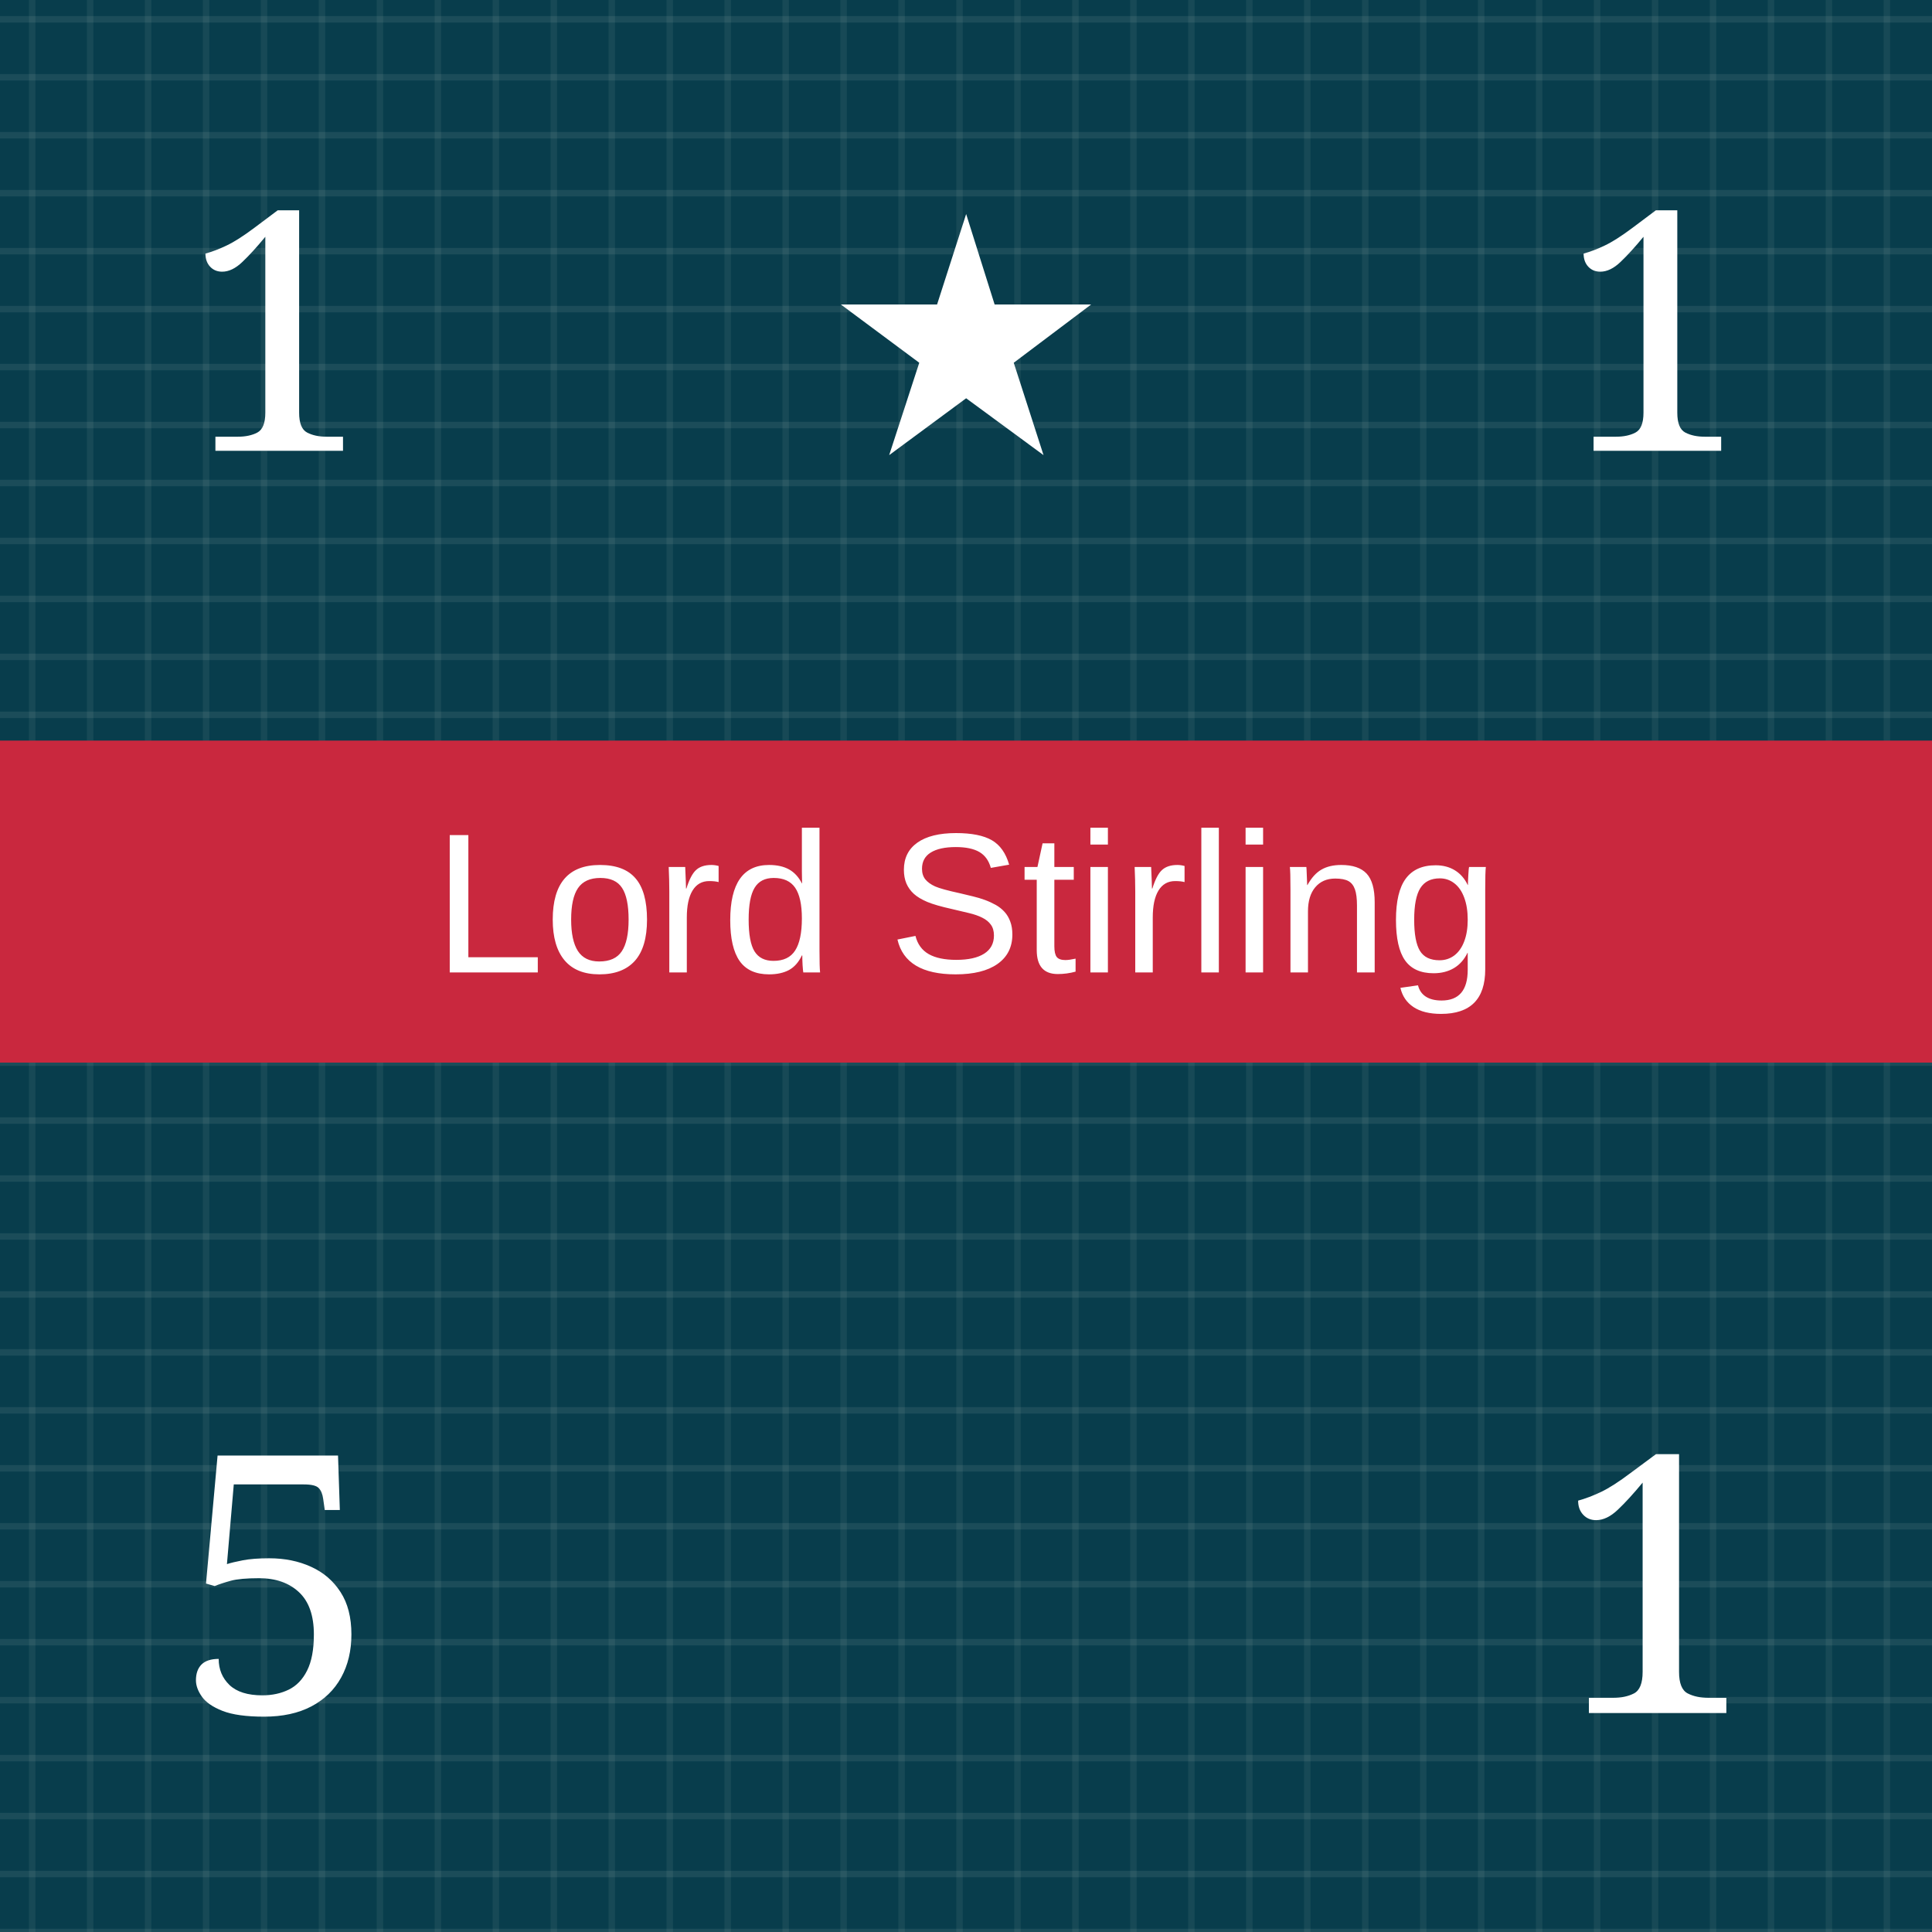
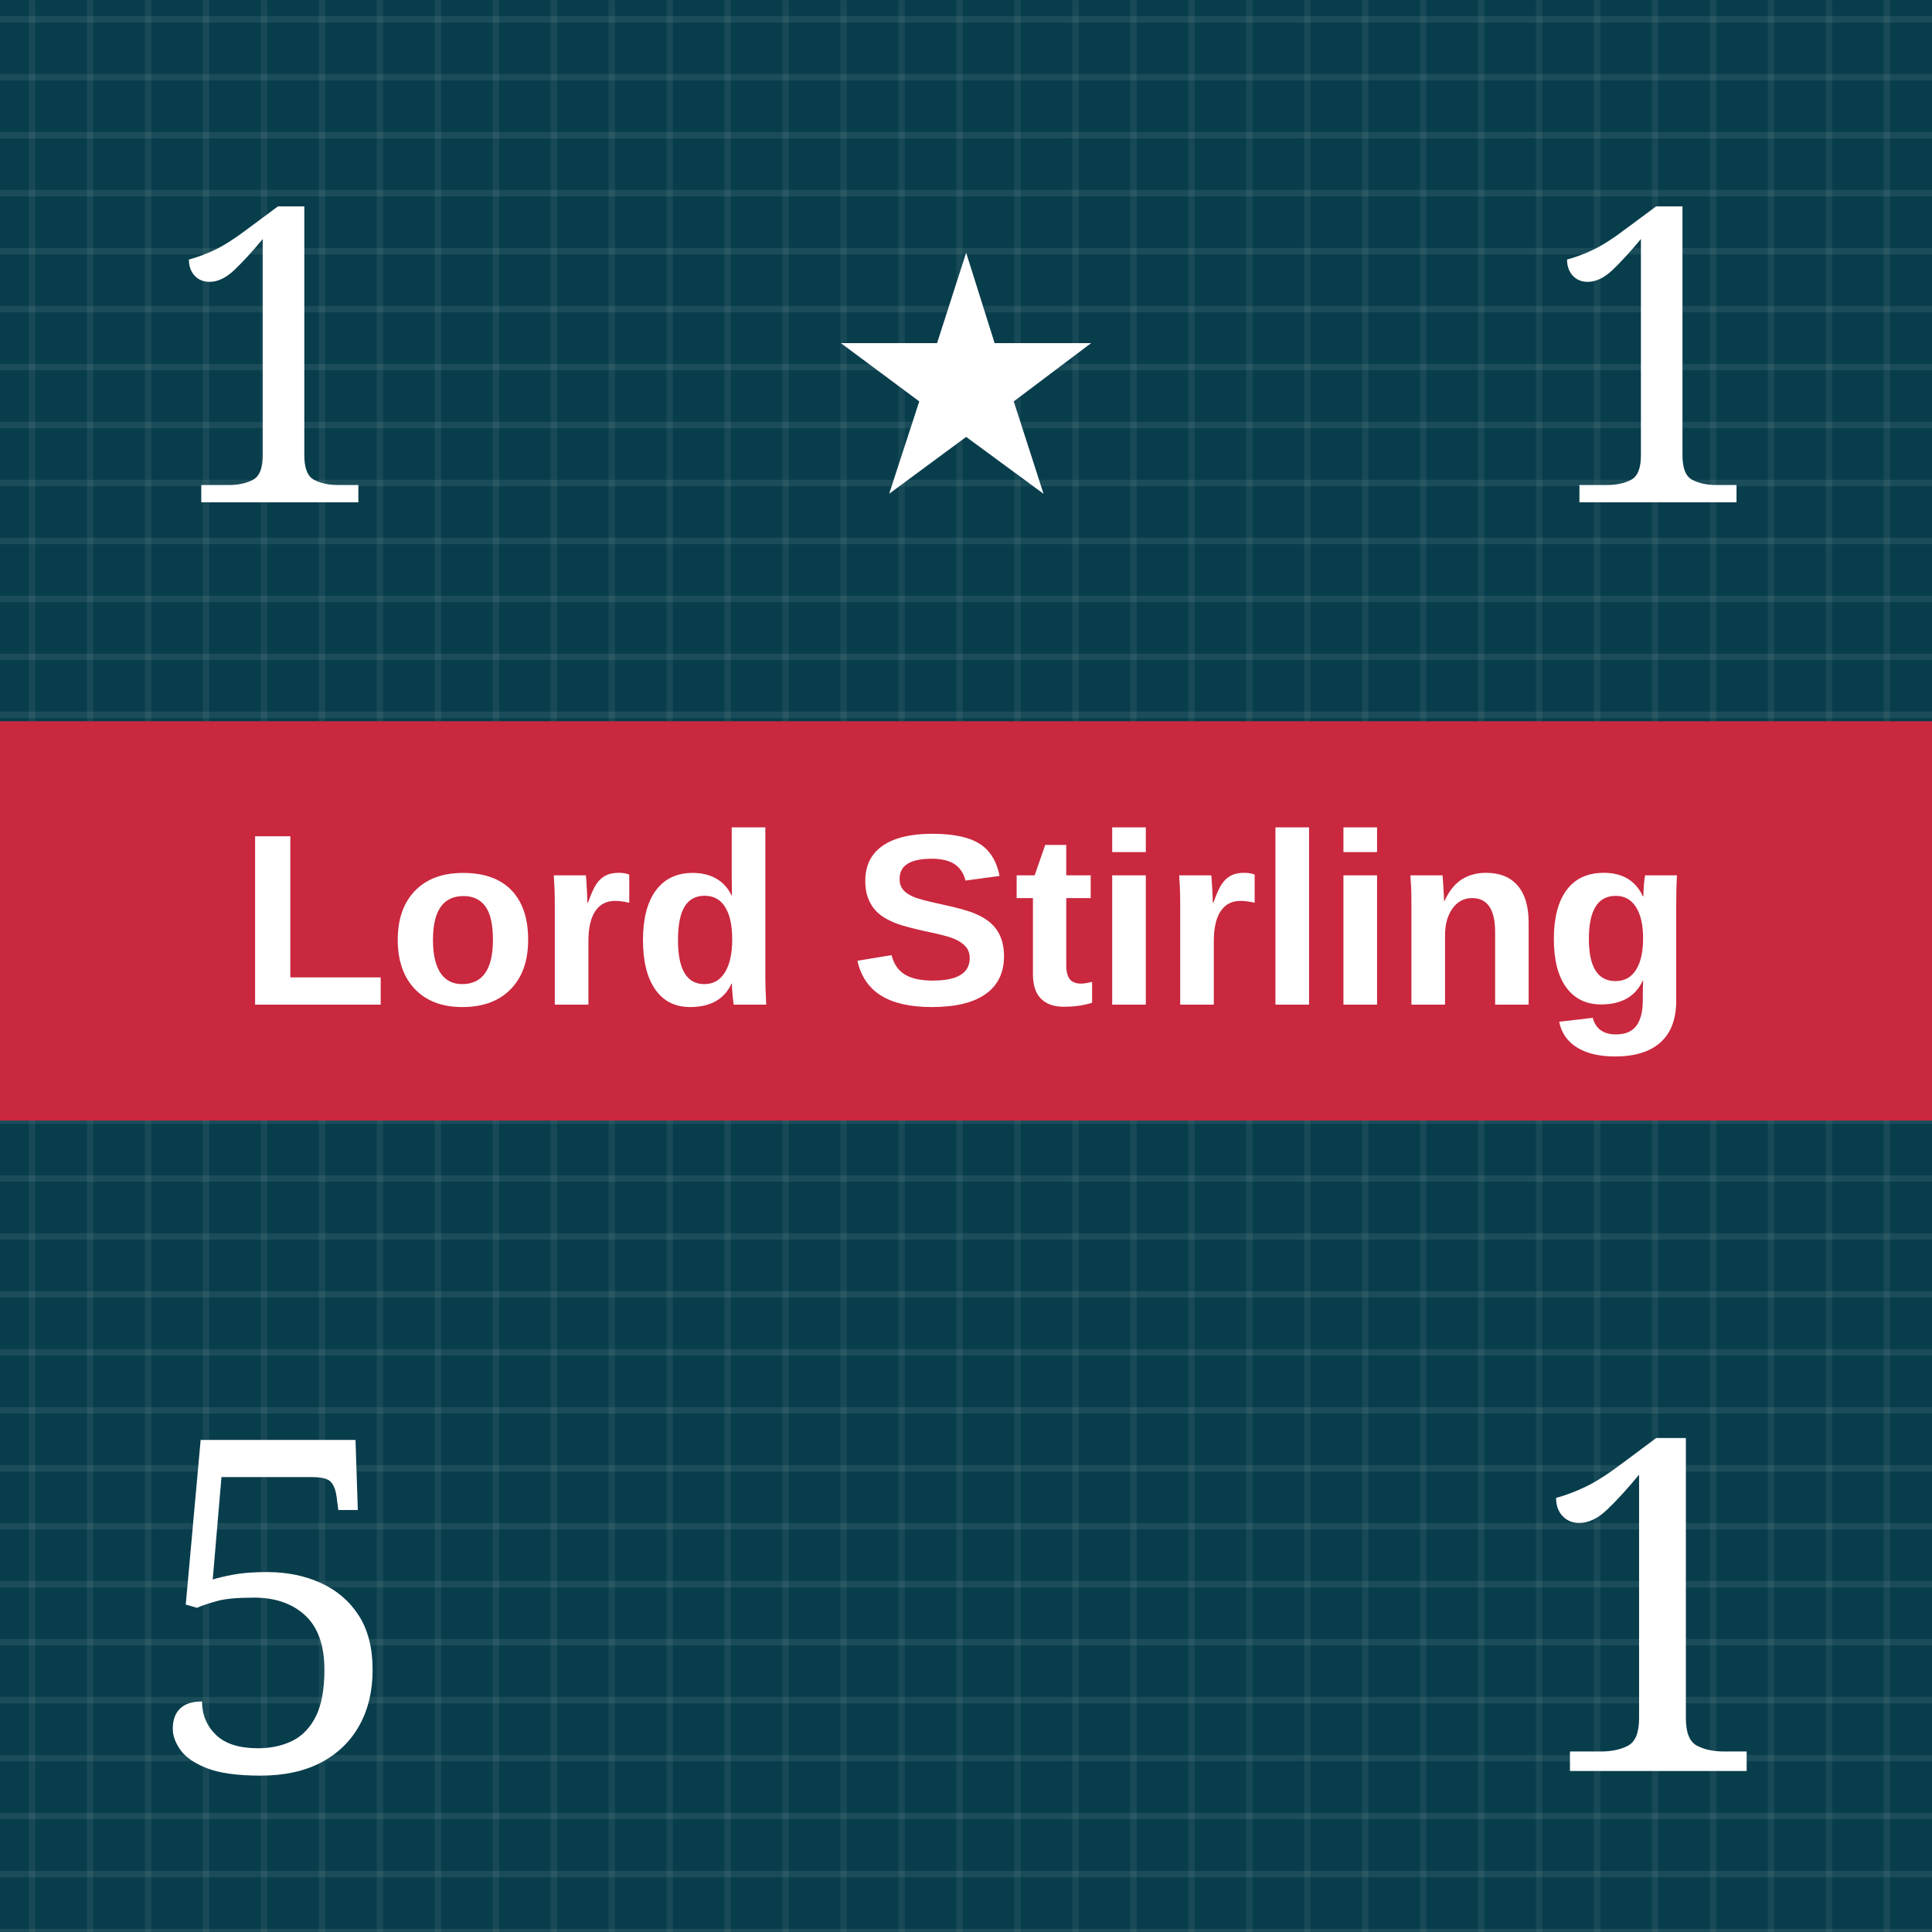
<svg xmlns="http://www.w3.org/2000/svg" viewBox="0 0 300 300" role="img" aria-labelledby="title desc">
  <defs>
    <pattern id="blueTexture" width="18" height="18" patternUnits="userSpaceOnUse">
      <rect width="18" height="18" fill="#083d4c" />
      <path d="M0 3H18 M0 12H18" stroke="#b7d0c6" stroke-opacity=".11" stroke-width="1" />
      <path d="M5 0V18 M14 0V18" stroke="#d3e0d2" stroke-opacity=".08" stroke-width="1" />
    </pattern>
    <pattern id="redTexture" width="24" height="24" patternUnits="userSpaceOnUse">
      <rect width="24" height="24" fill="#d94234" />
      <path d="M0 0L24 24M24 0L0 24" stroke="#ffc0a4" stroke-opacity=".14" stroke-width="2" />
      <path d="M6 0V24M18 0V24" stroke="#831e22" stroke-opacity=".14" stroke-width="2" />
    </pattern>
    <pattern id="blackTexture" width="12" height="12" patternUnits="userSpaceOnUse" patternTransform="rotate(35)">
      <rect width="12" height="12" fill="#101214" />
      <path d="M0 2H12" stroke="#6a6a6a" stroke-opacity=".35" stroke-width="1" />
    </pattern>
    <filter id="shadow" x="-15%" y="-15%" width="130%" height="130%">
      <feDropShadow dx="0" dy="2" stdDeviation="2" flood-opacity=".38" />
    </filter>
  </defs>
  <rect width="300" height="300" fill="url(#blueTexture)" />
-   <text x="43" y="70" fill="#fff" font-family="Georgia, serif" font-size="52" text-anchor="middle">1</text>
-   <text x="150" y="70" fill="#fff" font-family="Georgia, serif" font-size="52" text-anchor="middle">★</text>
-   <text x="257" y="70" fill="#fff" font-family="Georgia, serif" font-size="52" text-anchor="middle">1</text>
-   <rect y="115" width="300" height="50" fill="#c9283e" />
-   <text x="150" y="151" fill="#fff" font-family="Arial, sans-serif" font-size="31" text-anchor="middle">Lord Stirling</text>
-   <text x="43" y="266" fill="#fff" font-family="Georgia, serif" font-size="56" text-anchor="middle">5</text>
-   <text x="257" y="266" fill="#fff" font-family="Georgia, serif" font-size="56" text-anchor="middle">1</text>
+   <text x="43" y="78" fill="#fff" font-family="Georgia, serif" font-size="64" text-anchor="middle">1</text>
+   <text x="150" y="76" fill="#fff" font-family="Georgia, serif" font-size="52" text-anchor="middle">★</text>
+   <text x="257" y="78" fill="#fff" font-family="Georgia, serif" font-size="64" text-anchor="middle">1</text>
+   <rect y="112" width="300" height="62" fill="#c9283e" />
+   <text x="150" y="156" fill="#fff" font-family="Arial, sans-serif" font-size="38" font-weight="bold" text-anchor="middle">Lord Stirling</text>
+   <text x="43" y="275" fill="#fff" font-family="Georgia, serif" font-size="72" text-anchor="middle">5</text>
+   <text x="257" y="275" fill="#fff" font-family="Georgia, serif" font-size="72" text-anchor="middle">1</text>
</svg>
